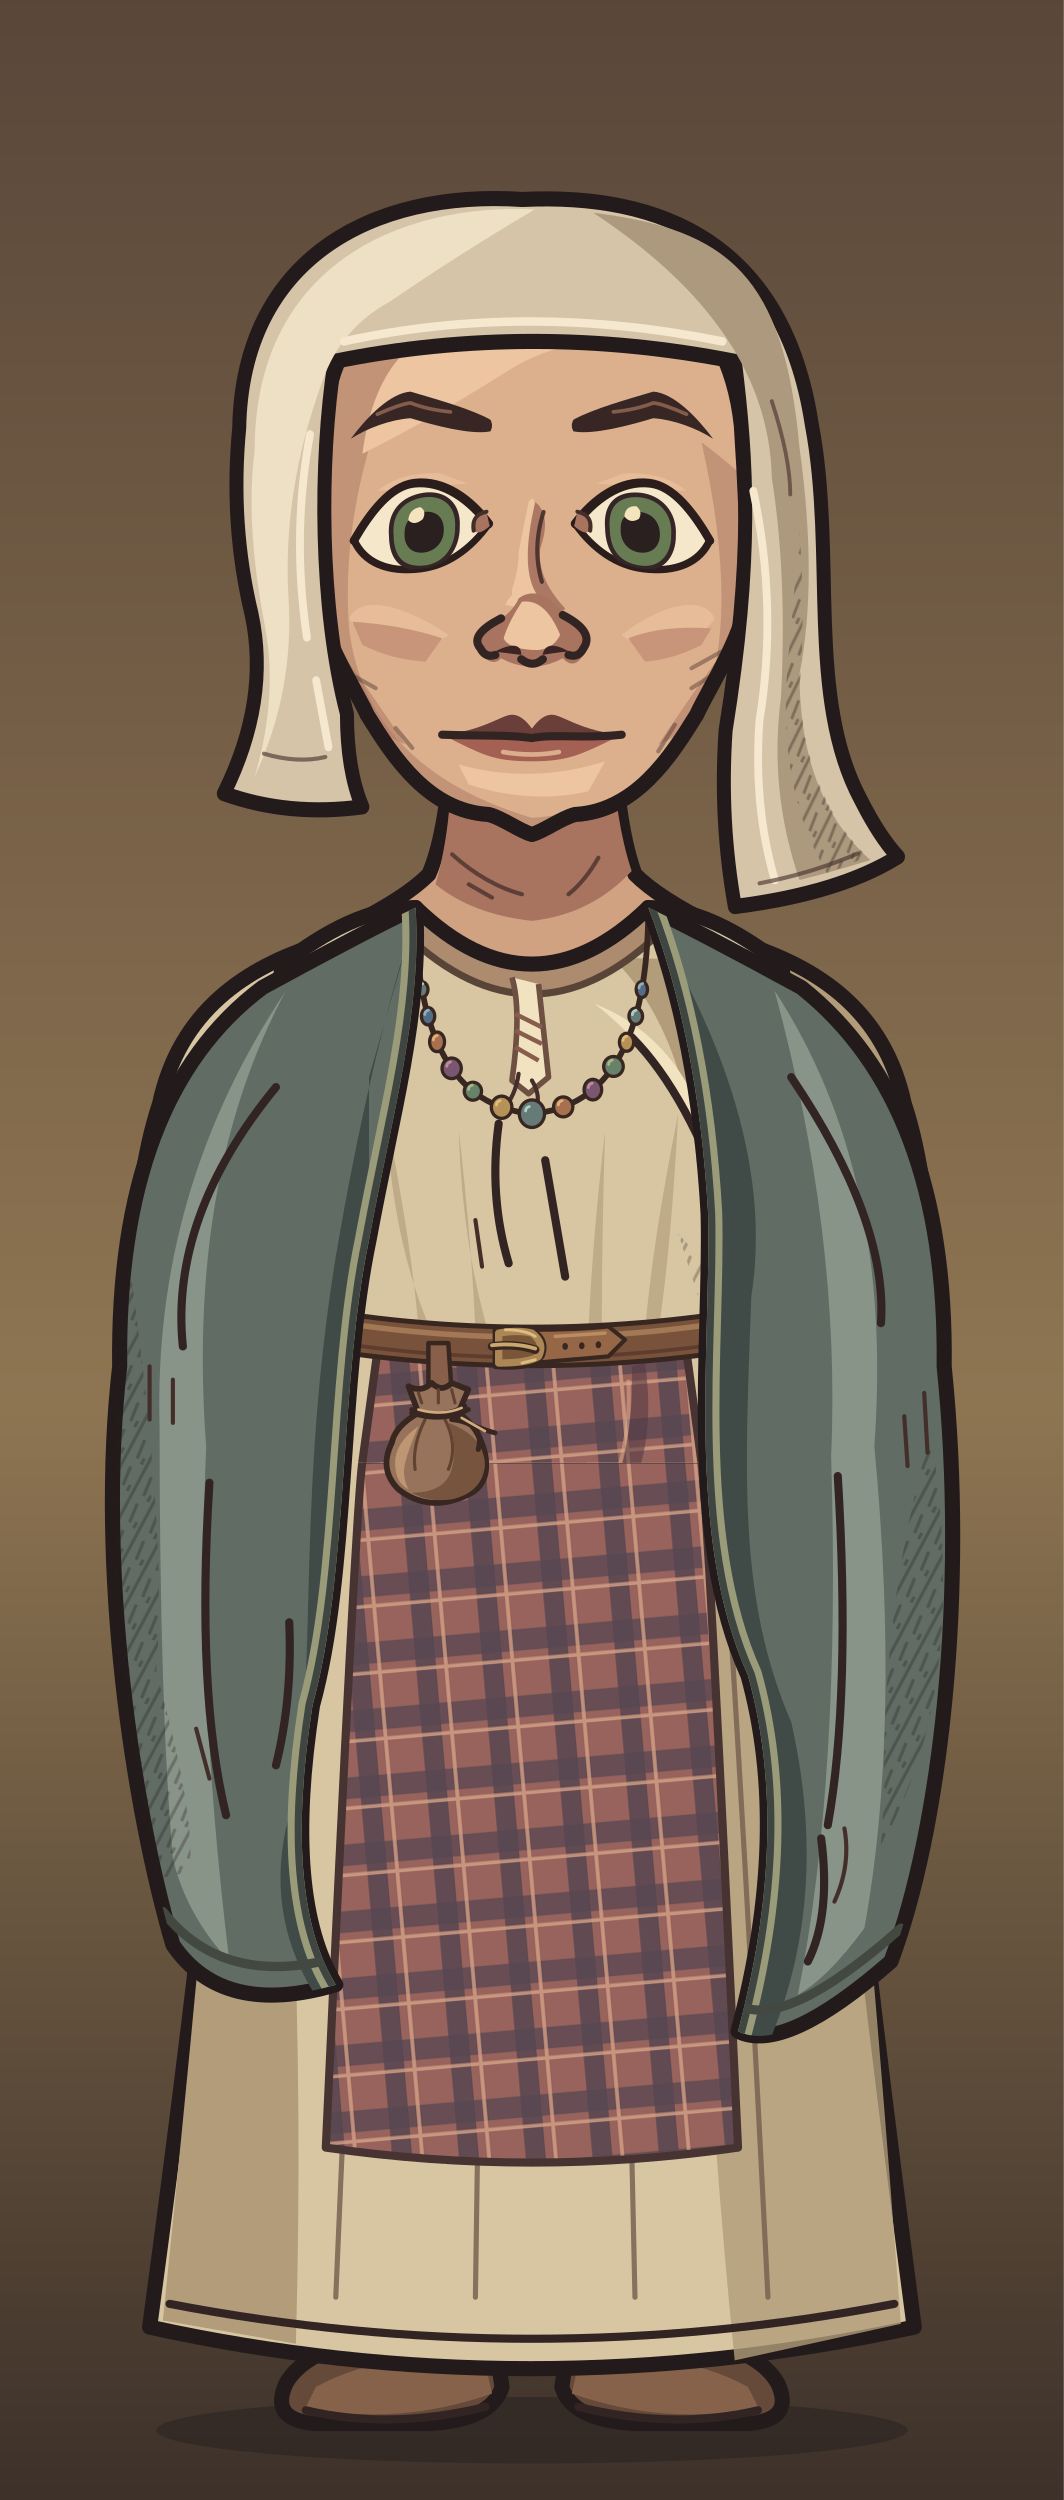
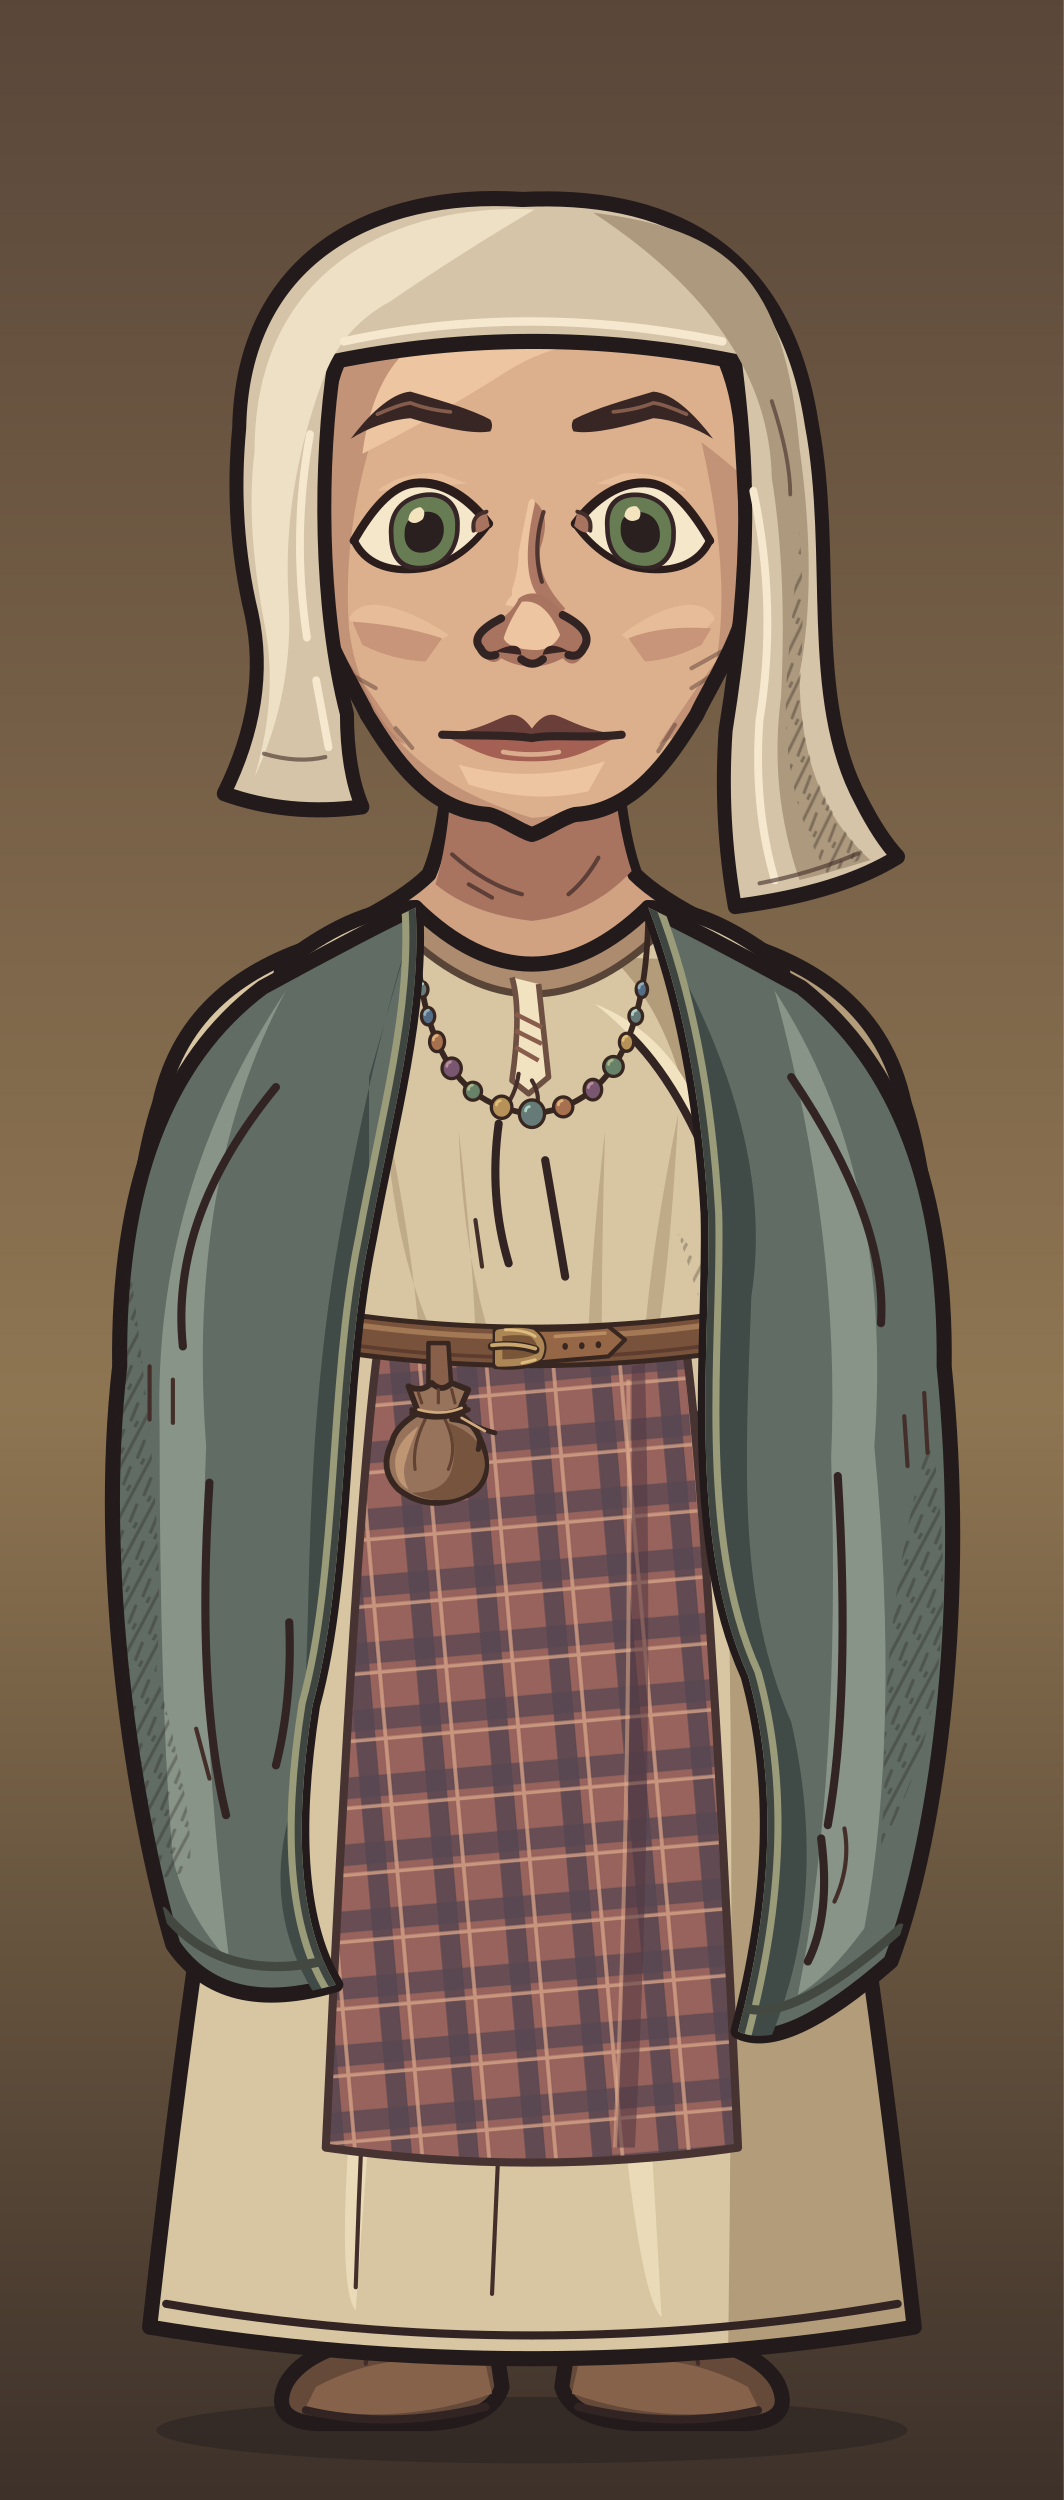
<svg xmlns="http://www.w3.org/2000/svg" xmlns:xlink="http://www.w3.org/1999/xlink" aria-labelledby="title" width="320" height="752" viewBox="0 0 320 752" role="img" data-belt="leather">
  <defs>
    <style>
      .edge {stroke:#231b1b;stroke-width:4.55;stroke-linecap:round;stroke-linejoin:round}
      .seam {fill:none;stroke:#332424;stroke-width:2.45;stroke-linecap:round;stroke-linejoin:round}
      .etch {fill:none;stroke:#442e2a;stroke-width:1.25;stroke-linecap:round}
      .hair-line {fill:none;stroke:#967661;stroke-width:1.45;stroke-linecap:round}
      .white {fill:#f5e7ca;stroke:#2a1d1c;stroke-width:2.65;stroke-linejoin:round}
      .label {fill:#efdfc1;font:600 20px Georgia,serif}
      .muted {fill:#b8aa96;font:13px 'Segoe UI',sans-serif}
      .section {fill:#dcbb8e;font:600 14px 'Segoe UI',sans-serif}
    </style>
    <linearGradient id="umber" x2="0" y2="1" gradientUnits="objectBoundingBox">
      <stop stop-color="#594639" />
      <stop offset=".56" stop-color="#8e7552" />
      <stop offset="1" stop-color="#3c3029" />
    </linearGradient>
    <linearGradient id="ash" x2="0" y2="1" gradientUnits="objectBoundingBox">
      <stop stop-color="#3b423d" />
      <stop offset=".56" stop-color="#7a7d67" />
      <stop offset="1" stop-color="#242b28" />
    </linearGradient>
    <linearGradient id="rose" x2="0" y2="1" gradientUnits="objectBoundingBox">
      <stop stop-color="#51404a" />
      <stop offset=".56" stop-color="#8a6972" />
      <stop offset="1" stop-color="#372c33" />
    </linearGradient>
    <pattern id="paper-grain" width="63" height="57" patternUnits="userSpaceOnUse">
      <path d="M1 16l2-1m21-4 5-2m16 7 6-1M12 32l3-1m16 11 4-1m20-14 4 1M4 51l5-1m41 0 9-2" fill="none" stroke="#231a1b" stroke-width=".85" opacity=".19" />
      <path d="M4 5l9-1m29 2 2-1M1 40l4-1m12 9 1-1m21-23 4-1m9 12 5-2" fill="none" stroke="#f0dbb5" stroke-width=".85" opacity=".23" />
      <path d="M16 19h.6m13-3h.7m28 6h.7m-39 15h.6m23 4h.6m-12 11h.7m29-39h.7" fill="none" stroke="#21191a" stroke-width="1.2" opacity=".28" stroke-linecap="round" />
    </pattern>
    <pattern id="ink-lines" width="7" height="9" patternUnits="userSpaceOnUse" patternTransform="rotate(28)">
      <path d="M1 -2V10m2.8-8 .6 6m1.9-1v5" stroke="#271d1d" stroke-width=".95" fill="none" opacity=".65" />
    </pattern>
    <radialGradient id="vignette" cx=".5" cy=".39" r=".72">
      <stop offset=".47" stop-color="#20191c" stop-opacity="0" />
      <stop offset="1" stop-color="#20191c" stop-opacity=".48" />
    </radialGradient>
    <g id="firs" fill="currentColor">
      <path d="M10 439Q15 379 12 300L9 220 15 146 15 54 19 80 21 147 28 230 25 326 29 439Z" />
      <path d="M17 169Q27 174 45 174L57 169 49 179 27 187 17 185                M18 194Q29 196 52 192L63 183 56 194 26 205 16 207                M15 225Q46 230 67 218L77 206 71 223 42 238 18 241                M17 252Q48 255 78 245L91 230 84 249 52 266 20 269                M14 282Q40 281 71 278L88 261 84 281 57 291 19 298                M19 312Q43 316 69 310L88 299 84 310 58 322 22 325" />
      <path d="M6 312 0 315V284L11 285M0 266 13 270V250L0 249M0 220 15 221 15 206 0 202                M0 180 16 181V167L0 165M0 141 15 150V138L0 133M0 112 17 127V118L0 104" />
      <path d="M64 440Q55 380 58 324L59 258 63 217 68 222 65 266 68 328 76 440Z                M63 291Q78 294 89 282L100 267 96 283 81 301 62 307                M63 323Q80 323 106 304L98 321 68 339                M63 316Q44 306 37 293L41 307 64 329Z" />
    </g>
    <g id="brambles" fill="none" stroke="currentColor" stroke-linecap="round" stroke-linejoin="round">
      <path stroke-width="3.8" d="M9 440Q13 401 21 380T26 333m-8 57Q39 375 43 352m-28 46Q6 377 0 376M41 440Q41 402 63 385m-20 44q26-6 39-30" />
      <path stroke-width="2" d="M23 364l14-13m-12 4-7-15m20 29 17-4m-15-1 1-11m13 49 2-17m2 14 18-5m-34 32q-12-10-17-10" />
    </g>
    <g id="night-scratches" fill="none" stroke="currentColor" stroke-width="1.2" stroke-linecap="round">
      <path d="M16 113q32-11 54-8m-30 9 16-3m184-40q19-4 44 1m-11 7 19 4                M24 335q33-3 68-16m-44 16 26-4m164-9q31 5 60-3m-39 8 38-3                M27 391q22-6 52-5m168 14q28-8 57-8m-40 11 24-4                M55 178l18-6m177 36 17 3m-12-4 17-1" />
    </g>
    <g id="shirt-setting">
      <rect width="320" height="440" fill="url(#umber)" />
      <path d="M50 217q24 8 64 1l-15 7-56 6m176-90q39-13 70-5l-26 4 28 2-64 6" fill="#856c54" opacity=".5" />
      <use xlink:href="#firs" style="color:#342827" opacity=".52" transform="translate(-26 8)" />
      <use xlink:href="#firs" style="color:#413128" opacity=".58" transform="translate(340 101) scale(-1 .81)" />
      <use xlink:href="#night-scratches" style="color:#dfbb87" opacity=".28" />
      <use xlink:href="#brambles" style="color:#291f22" opacity=".71" />
      <rect width="320" height="440" fill="url(#vignette)" />
      <rect width="320" height="440" fill="url(#paper-grain)" />
    </g>
    <g id="armor-setting">
      <rect width="320" height="440" fill="url(#ash)" />
      <path d="M42 173q49-4 68 3l-43 6 25 3-49 4m151 35q47 10 104-6l-26 14-62 8Z" fill="#707764" opacity=".48" />
      <use xlink:href="#firs" style="color:#27312c" opacity=".64" transform="translate(-36 30)" />
      <use xlink:href="#firs" style="color:#303833" opacity=".75" transform="translate(324 45) scale(-.86 1.03)" />
      <use xlink:href="#brambles" style="color:#252a27" opacity=".62" transform="translate(319 10) scale(-1 1)" />
      <use xlink:href="#night-scratches" style="color:#d8d8a9" opacity=".28" transform="translate(-2 21)" />
      <rect width="320" height="440" fill="url(#vignette)" />
      <rect width="320" height="440" fill="url(#paper-grain)" />
    </g>
    <g id="woman-setting">
      <rect width="320" height="440" fill="url(#rose)" />
      <path d="M44 235q40-4 76-1l-20 6-36 2 19 3-44 5m183-50q35 3 60-3l-24 9-31 2" fill="#775d65" opacity=".6" />
      <use xlink:href="#firs" style="color:#3b2b34" opacity=".58" transform="translate(-20 84) scale(.86 .91)" />
      <use xlink:href="#firs" style="color:#3d2e39" opacity=".68" transform="translate(327 54) scale(-.85 .98)" />
      <path d="M300 440q-2-82-6-173l-9-103 7-35 12 42 9 98 7 171Z                M294 195q-10-18-25-24l-15-1 13-4 11 2 18 15                M285 162q-13-22-34-27l-7 4 7-11 17 4 20 17                M303 242q-18-23-36-27l-13 3 15-9 11 2 21 15" fill="#3a2b33" opacity=".64" />
      <use xlink:href="#brambles" style="color:#2d2229" opacity=".8" transform="translate(12 6)" />
      <use xlink:href="#night-scratches" style="color:#e1b8a8" opacity=".28" transform="translate(0 7)" />
      <rect width="320" height="440" fill="url(#vignette)" />
      <rect width="320" height="440" fill="url(#paper-grain)" />
    </g>
    <pattern id="mail-rings" width="14" height="13" patternUnits="userSpaceOnUse" patternTransform="rotate(-7)">
      <path d="M-1 2q3-3 6 0 1 3-2 5Q0 8-1 5M6 2q3-3 6 0 1 3-2 5Q7 8 6 5M3 8q3-3 6 0 1 3-2 5-3 1-4-2M10 8q3-3 6 0" fill="none" stroke="#2d2c28" stroke-width="1.6" stroke-linecap="round" />
      <path d="M-.5 4q1.5-2 3-1m5 1q1.4-2 3-1M4 10q1.5-2 3-1m4 1q1.4-2 3-1" fill="none" stroke="#9a9b87" stroke-width="1.12" opacity=".78" stroke-linecap="round" />
    </pattern>
    <pattern id="armor-plates" width="47" height="24" patternUnits="userSpaceOnUse" patternTransform="translate(4 4) rotate(2)">
      <path d="M1 0l21 .7 1 18-3 3-17-1-1-4Zm24 1 19-1 2 15-3 7-19-2Z" fill="#85867a" stroke="#352e2a" stroke-width="1.75" stroke-linejoin="round" />
      <path d="M2 2l18 .2-.2 4L5 7 4 17Zm24 0 16-1 1 4-14 2-3 10Z" fill="#a9a58d" />
      <path d="M19 4l4 14-3 3-16-1 13-4Zm22 2 4 10-2 5-17-1 13-4Z" fill="#62655f" />
      <path d="M7 7l1-.5m6 12 3-2m16-7 5-1m-7 5 4-2" fill="none" stroke="#d0c0a0" stroke-width=".9" opacity=".76" />
      <path d="M6 12q2-2 2.7 1-1 2.2-2.7.5Zm12 1q1.8-2 2.4.6-1 2.6-2.5.8Zm11 1q1-2.2 2.8-1-.2 2.9-2.8 2.1Zm12-2q2.2-1.4 2.3.8-1 2.3-2.3.5Z" fill="#3c342d" />
    </pattern>
    <clipPath id="portrait-frame">
-       <rect width="320" height="440" />
+       <rect width="320" height="752" />
    </clipPath>
    <clipPath id="wardrobe-torso-mask">
-       <path d="M125 273 C111 273 98 280 85 290 C82 305 88 322 86 346 C84 370 94 386 93 400 C92 415 74 431 69 445 H251 C246 431 228 415 227 400 C226 386 236 370 234 346 C232 322 238 305 235 290 C222 280 209 273 195 273 Q160 307 125 273Z" />
+       <path d="M125 273 C111 273 98 280 85 290 C82 305 88 322 86 346 C84 370 94 386 93 400 C92 418 70 476 45 700 Q160 719 275 700 C250 476 228 418 227 400 C226 386 236 370 234 346 C232 322 238 305 235 290 C222 280 209 273 195 273 Q160 307 125 273Z" />
    </clipPath>
    <clipPath id="wardrobe-sleeve-mask">
      <path d="M96 284 C74 291 54 304 48 332 C38 362 37 415 50 445 H80 Q114 406 114 336Z" />
    </clipPath>
    <clipPath id="face-shape-clip">
      <path d="M 160 73 C 191 73 219 90 223 128 C 224 143 225 164 225 177 C 225 189 213.19 207 209.55 215 C 201.55 228 191 244 173 245 C 169 246 163.6 250 160 251 C 156.4 250 151 246 147 245 C 129 244 118.45 228 110.45 215 C 106.81 207 95 189 95 177 C 95 164 96 143 97 128 C 101 90 129 73 160 73 Z" />
    </clipPath>
    <clipPath id="face-features-eye-left">
      <path d="M-21 0 C-16 -8 -10 -15 -3 -15 C6 -15 14 -8 19.5 0 C14 7 7 11 -1 11 C-11 11 -18 7 -21 0Z" />
    </clipPath>
    <clipPath id="face-features-eye-right">
      <path d="M-21 0 C-16 -8 -10 -15 -3 -15 C6 -15 14 -8 19.5 0 C14 7 7 11 -1 11 C-11 11 -18 7 -21 0Z" />
    </clipPath>
    <clipPath id="face-features-nose-bridge">
      <path d="M154 144H167V179L172 185V187H149V185L154 179Z" />
    </clipPath>
-     <clipPath id="full-costume-join-outline">
-       <path d="M72 435 Q72 500 45 700 Q159 725 275 700 Q248 495 248 435Z M102 436H218V469H102Z" clip-rule="evenodd" />
-     </clipPath>
-     <linearGradient id="full-costume-join-fade" x1="0" y1="0" x2="0" y2="1">
-       <stop offset="0" stop-color="#fff" />
-       <stop offset="1" stop-color="#000" />
-     </linearGradient>
-     <mask id="full-costume-join-mask" maskUnits="userSpaceOnUse" x="0" y="440" width="320" height="26">
-       <rect x="0" y="440" width="320" height="26" fill="url(#full-costume-join-fade)" />
-     </mask>
+     <clipPath id="full-costume-hands-clip">
+       <rect x="0" y="445" width="320" height="307" />
+     </clipPath>
  </defs>
  <g data-part="full-costume">
    <rect width="320" height="752" fill="url(#umber)" />
    <ellipse cx="160" cy="731" rx="113" ry="10" fill="#261f20" opacity=".5" />
    <g>
      <g transform="translate(9 0)">
        <path d="M99 689Q119 683 138 691L142 718Q139 728 120 729H86Q72 728 77 717Q82 708 99 704Z" fill="#654939" class="edge" />
        <path d="M86 718Q108 706 137 711L139 720Q110 730 83 724Z" fill="#87624a" />
        <path d="M101 711L103 700Q115 704 136 707" class="etch" />
        <path d="M83 725Q108 731 137 724" class="seam" />
      </g>
    </g>
    <g transform="translate(320 0) scale(-1 1)">
      <g transform="translate(9 0)">
        <path d="M99 689Q119 683 138 691L142 718Q139 728 120 729H86Q72 728 77 717Q82 708 99 704Z" fill="#654939" class="edge" />
        <path d="M86 718Q108 706 137 711L139 720Q110 730 83 724Z" fill="#87624a" />
        <path d="M101 711L103 700Q115 704 136 707" class="etch" />
        <path d="M83 725Q108 731 137 724" class="seam" />
      </g>
    </g>
-     <path d="M72 435 Q72 500 45 700 Q159 725 275 700 Q248 495 248 435Z" fill="#d8c6a3" class="edge" />
-     <path d="M77 437 Q93 562 89 705 L49 698 Q67 522 72 437Z" fill="#b29c7a" />
-     <path d="M208 439Q208 582 221 710 L271 699 Q256 499 246 437Z" fill="#b29c7a" opacity=".79" />
-     <path d="M113 447 Q107 550 101 691" fill="none" stroke="#786151" stroke-width="1.55" stroke-linecap="round" opacity=".85" />
-     <path d="M147 447 Q145 550 143 691" fill="none" stroke="#786151" stroke-width="1.55" stroke-linecap="round" opacity=".85" />
-     <path d="M185 447 Q188 550 191 691" fill="none" stroke="#786151" stroke-width="1.55" stroke-linecap="round" opacity=".85" />
-     <path d="M217 447 Q224 550 231 691" fill="none" stroke="#786151" stroke-width="1.55" stroke-linecap="round" opacity=".85" />
-     <path d="M51 693Q160 714 269 693" class="seam" />
-     <g clip-path="url(#full-costume-join-outline)" mask="url(#full-costume-join-mask)">
-       <use transform="matrix(1 0 0 -4 0 2200)" xlink:href="#full-costume-upper" />
-     </g>
-     <path d="M109.091 439H210.909 Q213 452 222 646 Q160 655 98 646 Q107 452 109.091 439Z" fill="url(#wardrobe-nw-checked-waist-panel-weave)" stroke="#473331" stroke-width="2.45" stroke-linejoin="round" />
-     <g>
-       <path d="M52 441 Q51 454 52 464 Q54 474 65 473Q84 473 82 460 L79 442Z" fill="#dcb08c" class="edge" data-part="hand" />
-       <path d="M65 458Q77 454 81 460 M59 464q5 4 8 3" class="etch" />
-       <path d="M47 435H82L82 448Q65 453 49 448Z" fill="#d8c6a3" class="edge" />
-       <path d="M52 443Q65 447 79 443" class="etch" />
-     </g>
-     <g transform="translate(320 0) scale(-1 1)">
-       <path d="M52 441 Q51 454 52 464 Q54 474 65 473Q84 473 82 460 L79 442Z" fill="#dcb08c" class="edge" data-part="hand" />
-       <path d="M65 458Q77 454 81 460 M59 464q5 4 8 3" class="etch" />
-       <path d="M47 435H82L82 448Q65 453 49 448Z" fill="#b29c7a" class="edge" />
-       <path d="M52 443Q65 447 79 443" class="etch" />
-     </g>
-   </g>
-   <g clip-path="url(#portrait-frame)" id="full-costume-upper">
+   </g>
+   <g clip-path="url(#portrait-frame)">
    <g data-part="neck">
      <g id="face-shape-neck">
        <path d="M 136 219 Q 135 249 129 263 Q 122 270 106 278 L 123 301 197 301 214 278 Q 198 270 191 263 Q 186 250 184 219 Z" fill="#d0a282" class="edge" />
        <path d="M 136 224 184 224 Q 185 247 190 262 Q 178 275 160 277 Q 142 275 131 266 Q 136 249 136 224 Z" fill="#a87460" />
        <path d="M 136 257 q 10 9 21 12 m -16 -3 7 4 m 32 -12 q -4 7 -9 11" class="etch" opacity=".75" />
      </g>
    </g>
    <g id="wardrobe-outfit-nw_nov_womens_rubakha" data-outfit="nw_nov_womens_rubakha">
      <path d="M96 284 C74 291 54 304 48 332 C38 362 37 415 50 445 H80 Q114 406 114 336Z" fill="#d8c6a3" class="edge" />
      <g data-part="sleeve-left" clip-path="url(#wardrobe-sleeve-mask)">
        <path d="M49 337 Q56 308 85 294 Q63 326 64 351 L53 373 Q53 421 64 444 H50 Q35 397 49 337Z" fill="#b29c7a" />
        <path d="M48 354 Q59 326 68 315 Q59 342 62 359 L45 383Z" fill="url(#ink-lines)" opacity=".44" />
        <path d="M53 376 q10 -11 20 -14 m-18 27 16 -10 M52 414 q4 11 13 21" class="seam" />
        <path d="M54 354 l9 -17 m-9 24 9 -14 m-6 61 10 13" class="etch" />
        <path d="M39 421 Q61 428 103 420" fill="none" stroke="#806352" stroke-width="5" />
        <path d="M39 421 Q61 428 103 420" fill="none" stroke="#d0af86" stroke-width="1.55" stroke-dasharray="2 2.5" />
      </g>
      <g transform="translate(320 0) scale(-1 1)">
        <path d="M96 284 C74 291 54 304 48 332 C38 362 37 415 50 445 H80 Q114 406 114 336Z" fill="#b29c7a" class="edge" />
        <g data-part="sleeve-right" clip-path="url(#wardrobe-sleeve-mask)">
          <path d="M49 337 Q56 308 85 294 Q63 326 64 351 L53 373 Q53 421 64 444 H50 Q35 397 49 337Z" fill="#786151" />
          <path d="M48 354 Q59 326 68 315 Q59 342 62 359 L45 383Z" fill="url(#ink-lines)" opacity=".44" />
          <path d="M53 376 q10 -11 20 -14 m-18 27 16 -10 M52 414 q4 11 13 21" class="seam" />
          <path d="M54 354 l9 -17 m-9 24 9 -14 m-6 61 10 13" class="etch" />
          <path d="M39 421 Q61 428 103 420" fill="none" stroke="#806352" stroke-width="5" />
          <path d="M39 421 Q61 428 103 420" fill="none" stroke="#d0af86" stroke-width="1.55" stroke-dasharray="2 2.5" />
        </g>
      </g>
-       <path d="M125 273 C111 273 98 280 85 290 C82 305 88 322 86 346 C84 370 94 386 93 400 C92 415 74 431 69 445 H251 C246 431 228 415 227 400 C226 386 236 370 234 346 C232 322 238 305 235 290 C222 280 209 273 195 273 Q160 307 125 273Z" fill="#d8c6a3" />
+       <path d="M125 273 C111 273 98 280 85 290 C82 305 88 322 86 346 C84 370 94 386 93 400 C92 418 70 476 45 700 Q160 719 275 700 C250 476 228 418 227 400 C226 386 236 370 234 346 C232 322 238 305 235 290 C222 280 209 273 195 273 Q160 307 125 273Z" fill="#d8c6a3" />
      <g data-part="torso" clip-path="url(#wardrobe-torso-mask)">
        <path d="M85 296 Q104 280 120 278 Q105 303 93 335Z" fill="#f2e3c0" />
-         <path d="M184 288 Q222 289 235 290 L252 444 H214 Q223 405 211 371 Q210 313 184 288Z" fill="#b29c7a" />
+         <path d="M184 288 Q222 289 235 290 L280 710 H219 Q223 405 211 371 Q210 313 184 288Z" fill="#b29c7a" />
        <path d="M86 344 Q96 359 92 381 L77 402 L69 359Z" fill="#b29c7a" />
        <path d="M204 371 Q220 390 232 386 L231 416 L217 412Z" fill="url(#ink-lines)" opacity=".42" />
        <path d="M120 307 Q103 329 103 361 Q97 342 114 309Z M179 302 Q209 314 216 353 Q203 321 179 302Z" fill="#f2e3c0" />
-         <path d="M133 409 Q124 426 123 444 H113 Q119 423 133 409Z M174 412 Q184 426 192 445 H177Z" fill="#f2e3c0" />
-         <path d="M116 311 Q101 335 100 360 M190 312 Q207 329 220 367 M150 338 q-3 22 3 42 m11 -31 6 35 M129 421 l-7 24 m60 -28 8 27" class="seam" />
+         <path d="M133 412Q124 460 107 695Q94 680 133 412Z M174 418Q185 444 199 697Q185 684 174 418Z" fill="#f2e3c0" opacity=".68" />
+         <path d="M134 423Q114 480 107 688 M158 447Q157 490 148 690" class="etch" />
+         <path d="M50 693Q160 712 270 693" class="seam" />
+         <path d="M116 311 Q101 335 100 360 M190 312 Q207 329 220 367 M150 338 q-3 22 3 42 m11 -31 6 35 M184 420q5 12 6 24" class="seam" />
        <path d="M106 369 l-7 16 m12 -12 -6 12 M217 355 l6 19 m-11 -12 5 15 M143 367 l2 14 m65 44 4 13" class="etch" />
        <path d="M125 273 Q160 307 195 273 l3 8 Q160 317 122 281Z" fill="#ad8b6f" stroke="#594538" stroke-width="2.15" stroke-linejoin="round" />
        <path d="M154 294Q157 304 154 325l5 4 6-5-3-28" fill="#f2e3c0" stroke="#6d5042" stroke-width="1.7" stroke-linejoin="round" />
        <path d="M155 305l8 4m-8 1 8 4m-8 1 7 4" fill="none" stroke="#885d4b" stroke-width="1.35" />
        <path d="M156 323Q155 330 151 334 M160 325Q163 330 161 334" class="etch" />
        <path d="M116 335 Q124 375 126 401 L130 401 Q118 374 116 335Z" fill="#b29c7a" opacity="0.66" />
        <path d="M138 340 Q142 375 143 401 L147 401 Q139 374 138 340Z" fill="#b29c7a" opacity="0.66" />
        <path d="M182 340 Q178 375 177 401 L181 401 Q181 374 182 340Z" fill="#b29c7a" opacity="0.66" />
        <path d="M204 335 Q196 375 194 401 L198 401 Q202 374 204 335Z" fill="#b29c7a" opacity="0.66" />
        <g data-part="checked-waist-panel">
          <defs>
            <pattern id="wardrobe-nw-checked-waist-panel-weave" width="20" height="20" patternUnits="userSpaceOnUse" patternTransform="rotate(-5)">
              <rect width="20" height="20" fill="#98635c" />
              <path d="M4 0V20" fill="none" stroke="#564550" stroke-width="6" opacity="0.84" />
              <path d="M0 5H20" fill="none" stroke="#564550" stroke-width="6.5" opacity="0.72" />
              <path d="M10 0V20 M0 11H20" fill="none" stroke="#d5a186" stroke-width="1.1" opacity="0.78" />
            </pattern>
          </defs>
-           <path d="M114 403 Q160 413 206 403 L212 447 H108Z" fill="url(#wardrobe-nw-checked-waist-panel-weave)" stroke="#473331" stroke-width="2.45" stroke-linejoin="round" />
-           <path d="M190 411Q191 429 185 446h6Q197 430 194 410Z" fill="#4f3540" opacity="0.54" />
-           <path d="M189 415Q190 430 185 446" fill="none" stroke="#e0ab8c" stroke-width="1.2" opacity="0.53" />
-         </g>
-       </g>
-       <path d="M125 273 C111 273 98 280 85 290 C82 305 88 322 86 346 C84 370 94 386 93 400 C92 415 74 431 69 445 H251 C246 431 228 415 227 400 C226 386 236 370 234 346 C232 322 238 305 235 290 C222 280 209 273 195 273 Q160 307 125 273Z" fill="none" class="edge" />
+           <path d="M114 403 Q160 413 206 403 Q213 452 222 646 Q160 655 98 646 Q107 452 114 403Z" fill="url(#wardrobe-nw-checked-waist-panel-weave)" stroke="#473331" stroke-width="2.45" stroke-linejoin="round" />
+           <path d="M190 411Q191 529 185 646h6Q197 530 194 410Z" fill="#4f3540" opacity="0.54" />
+           <path d="M189 415Q190 530 185 646" fill="none" stroke="#e0ab8c" stroke-width="1.2" opacity="0.53" />
+         </g>
+       </g>
+       <path d="M125 273 C111 273 98 280 85 290 C82 305 88 322 86 346 C84 370 94 386 93 400 C92 418 70 476 45 700 Q160 719 275 700 C250 476 228 418 227 400 C226 386 236 370 234 346 C232 322 238 305 235 290 C222 280 209 273 195 273 Q160 307 125 273Z" fill="none" class="edge" />
      <g clip-path="url(#wardrobe-torso-mask)">
        <g data-part="jewelry" data-style="glass_beads">
          <path d="M125 273Q125 332 160 335Q195 332 195 273" fill="none" stroke="#382721" stroke-width="1.75" stroke-linecap="round" stroke-linejoin="round" />
          <ellipse cx="126.933" cy="297.637" rx="1.8" ry="2.3" fill="#667b78" stroke="#382721" stroke-width="1" />
          <path d="M126.033 297.177q0 -1 1.1 -1.3" fill="none" stroke="#abd0c4" stroke-width="0.85" stroke-linecap="round" stroke-linejoin="round" />
          <ellipse cx="128.765" cy="305.679" rx="2" ry="2.6" fill="#526d85" stroke="#382721" stroke-width="1" />
          <path d="M127.765 305.159q0 -1 1.1 -1.3" fill="none" stroke="#91aeba" stroke-width="0.85" stroke-linecap="round" stroke-linejoin="round" />
          <ellipse cx="131.471" cy="313.386" rx="2.25" ry="2.95" fill="#a7714f" stroke="#382721" stroke-width="1" />
          <path d="M130.346 312.796q0 -1 1.1 -1.3" fill="none" stroke="#e0b079" stroke-width="0.85" stroke-linecap="round" stroke-linejoin="round" />
          <ellipse cx="135.859" cy="321.352" rx="2.9" ry="3.1" fill="#795771" stroke="#382721" stroke-width="1" />
          <path d="M134.409 320.732q0 -1 1.1 -1.3" fill="none" stroke="#bc8d9d" stroke-width="0.85" stroke-linecap="round" stroke-linejoin="round" />
          <ellipse cx="142.248" cy="328.239" rx="2.6" ry="2.7" fill="#688269" stroke="#382721" stroke-width="1" />
          <path d="M140.948 327.699q0 -1 1.1 -1.3" fill="none" stroke="#a8b78b" stroke-width="0.85" stroke-linecap="round" stroke-linejoin="round" />
          <ellipse cx="150.886" cy="333.062" rx="3.1" ry="3.35" fill="#b69259" stroke="#382721" stroke-width="1" />
          <path d="M149.336 332.392q0 -1 1.1 -1.3" fill="none" stroke="#dfbd79" stroke-width="0.85" stroke-linecap="round" stroke-linejoin="round" />
          <ellipse cx="160" cy="335" rx="3.8" ry="4.15" fill="#667b78" stroke="#382721" stroke-width="1" />
          <path d="M158.1 334.17q0 -1 1.1 -1.3" fill="none" stroke="#abd0c4" stroke-width="0.85" stroke-linecap="round" stroke-linejoin="round" />
          <ellipse cx="169.414" cy="332.953" rx="2.9" ry="3" fill="#a7714f" stroke="#382721" stroke-width="1" />
          <path d="M167.964 332.353q0 -1 1.1 -1.3" fill="none" stroke="#e0b079" stroke-width="0.85" stroke-linecap="round" stroke-linejoin="round" />
          <ellipse cx="178.337" cy="327.758" rx="2.65" ry="3.1" fill="#795771" stroke="#382721" stroke-width="1" />
          <path d="M177.012 327.138q0 -1 1.1 -1.3" fill="none" stroke="#bc8d9d" stroke-width="0.85" stroke-linecap="round" stroke-linejoin="round" />
          <ellipse cx="184.528" cy="320.79" rx="2.95" ry="3" fill="#688269" stroke="#382721" stroke-width="1" />
          <path d="M183.053 320.19q0 -1 1.1 -1.3" fill="none" stroke="#a8b78b" stroke-width="0.85" stroke-linecap="round" stroke-linejoin="round" />
          <ellipse cx="188.468" cy="313.525" rx="2.15" ry="2.7" fill="#b69259" stroke="#382721" stroke-width="1" />
          <path d="M187.393 312.985q0 -1 1.1 -1.3" fill="none" stroke="#dfbd79" stroke-width="0.85" stroke-linecap="round" stroke-linejoin="round" />
          <ellipse cx="191.235" cy="305.679" rx="2.05" ry="2.45" fill="#667b78" stroke="#382721" stroke-width="1" />
          <path d="M190.21 305.189q0 -1 1.1 -1.3" fill="none" stroke="#abd0c4" stroke-width="0.85" stroke-linecap="round" stroke-linejoin="round" />
          <ellipse cx="193.067" cy="297.637" rx="1.7" ry="2.4" fill="#526d85" stroke="#382721" stroke-width="1" />
          <path d="M192.217 297.157q0 -1 1.1 -1.3" fill="none" stroke="#91aeba" stroke-width="0.85" stroke-linecap="round" stroke-linejoin="round" />
        </g>
      </g>
    </g>
  </g>
  <g data-part="waist-accessories">
    <g data-part="belt" data-style="leather" clip-path="url(#wardrobe-torso-mask)">
      <path d="M85 398Q160 412 235 398" fill="none" stroke="#382721" stroke-width="13.1" stroke-linecap="round" stroke-linejoin="round" />
      <path d="M85 398Q160 412 235 398" fill="none" stroke="#79523b" stroke-width="10.1" stroke-linecap="round" stroke-linejoin="round" />
      <path d="M87 395.2Q160 409.2 233 395.2" fill="none" stroke="#a37955" stroke-width="1.65" stroke-linecap="round" stroke-linejoin="round" />
      <path d="M86 401.3Q160 415.3 234 401.3" fill="none" stroke="#5e3c2e" stroke-width="1.15" stroke-linecap="round" stroke-linejoin="round" />
      <path d="M160 400Q174 400 183 399l5 4-5 5-23 2Z" fill="#966746" stroke="#382721" stroke-width="1.25" stroke-linecap="round" stroke-linejoin="round" />
      <path d="M167 402l15-1" fill="none" stroke="#ba8c61" stroke-width="1.05" stroke-linecap="round" stroke-linejoin="round" />
      <ellipse cx="170" cy="405" rx="0.85" ry="1.05" fill="#382721" />
      <ellipse cx="175" cy="404.8" rx="0.85" ry="1.05" fill="#382721" />
      <ellipse cx="180" cy="404.5" rx="0.85" ry="1.05" fill="#382721" />
      <g transform="translate(156 405) scale(1)">
        <path d="M-7 -5Q-1 -6 4 -5Q9 -2 7 3Q4 7 -7 6Z" fill="#795637" stroke="#382721" stroke-width="1.65" stroke-linecap="round" stroke-linejoin="round" />
        <path d="M-6 -4Q0 -5 4 -4Q8 -1 6 3Q3 5 -6 5Z" fill="none" stroke="#ac8655" stroke-width="2.2" stroke-linecap="round" stroke-linejoin="round" />
        <path d="M-4 -5Q2 -5 5 -3M5 4l-4 1" fill="none" stroke="#ddbd80" stroke-width="0.85" stroke-linecap="round" stroke-linejoin="round" />
        <path d="M-8 0q7 -1 13 1" fill="none" stroke="#382721" stroke-width="2.55" stroke-linecap="round" stroke-linejoin="round" />
        <path d="M-8 -.35q7 -.8 13 1" fill="none" stroke="#c9a76d" stroke-width="1.15" stroke-linecap="round" stroke-linejoin="round" />
      </g>
    </g>
    <g data-part="belt-pouch" data-style="drawstring" transform="translate(131.86 404)">
      <path d="M-3 0h6l1 15h-7Z" fill="#88604a" stroke="#382721" stroke-width="1.35" stroke-linecap="round" stroke-linejoin="round" />
      <path d="M-9 13Q-5 15-2 12q3 3 6 0l5 2-3 7q6 4 8 12q2 10-6 13-11 5-20-2-6-6-2-14 1-5 8-9Z" fill="#98735b" stroke="#382721" stroke-width="1.75" stroke-linecap="round" stroke-linejoin="round" />
      <path d="M3 24q11 4 11 13-1 8-10 10-7 1-12-2 10 0 12-7q2-7-1-14Z" fill="#77543e" />
      <path d="M-6 25q-7 5-7 11t4 8q-2-4-1-8t4-11Z" fill="#bf9674" />
      <path d="M-4 23q-4 8-3 15m9-15q4 8 1 15m-3-24v4m4-4 1 4m-11-3 1 3" fill="none" stroke="#624332" stroke-width="0.95" stroke-linecap="round" stroke-linejoin="round" />
      <path d="M-8 20q9 3 16-1m-16 2q9 3 17-1m-5 3q10 1 8 9m-8-10q9 4 13 5" fill="none" stroke="#382721" stroke-width="1.5" stroke-linecap="round" stroke-linejoin="round" />
      <path d="M-6 20q7 2 13-.5m0 3 7 4" fill="none" stroke="#d3ab7e" stroke-width="0.8" stroke-linecap="round" stroke-linejoin="round" />
    </g>
  </g>
+   <g data-part="handheld-equipment">
+     <g data-part="hands" clip-path="url(#full-costume-hands-clip)">
+       <g>
+         <path d="M52 441 Q51 454 52 464 Q54 474 65 473Q84 473 82 460 L79 442Z" fill="#dcb08c" class="edge" data-part="hand" />
+         <path d="M65 458Q77 454 81 460 M59 464q5 4 8 3" class="etch" />
+       </g>
+       <g transform="translate(320 0) scale(-1 1)">
+         <path d="M52 441 Q51 454 52 464 Q54 474 65 473Q84 473 82 460 L79 442Z" fill="#dcb08c" class="edge" data-part="hand" />
+         <path d="M65 458Q77 454 81 460 M59 464q5 4 8 3" class="etch" />
+       </g>
+     </g>
+   </g>
  <g data-part="cloak" data-style="gotland_open">
    <clipPath id="cloak-gotland_open-clip">
      <path d="M125 273C127 304 118 335 111 373C102 416 105 473 94 513Q85 571 101 597Q67 607 52 585C40 544 29 472 36 411Q35 330 79 297Q112 279 125 273Z M195 273Q210 312 213 365C214 404 206 462 225 504Q238 551 222 611Q236 618 268 590C283 550 291 479 284 411Q285 332 241 297Q208 279 195 273Z" />
    </clipPath>
    <path d="M125 273C127 304 118 335 111 373C102 416 105 473 94 513Q85 571 101 597Q67 607 52 585C40 544 29 472 36 411Q35 330 79 297Q112 279 125 273Z M195 273Q210 312 213 365C214 404 206 462 225 504Q238 551 222 611Q236 618 268 590C283 550 291 479 284 411Q285 332 241 297Q208 279 195 273Z" fill="#606c64" class="edge" />
    <g clip-path="url(#cloak-gotland_open-clip)">
      <path d="M125 275Q111 319 101 378C88 458 97 513 86 550Q80 578 96 602L111 608V324ZM195 275Q234 339 226 390C224 444 222 481 238 518Q250 571 231 615L215 622L200 325Z" fill="#404b47" />
      <path d="M86 298Q56 354 62 435Q59 509 69 590Q56 576 52 559Q48 513 48 429Q46 358 86 298ZM233 298Q269 353 263 435Q271 520 260 580Q249 595 240 600Q253 535 250 438Q253 372 233 298Z" fill="#899488" />
      <path d="M36 360Q51 459 47 503Q59 546 57 563L39 567L29 488ZM280 431Q292 509 265 555L266 540Q265 483 280 431Z" fill="url(#ink-lines)" opacity=".46" />
      <path d="M125 273C127 304 118 335 111 373C102 416 105 473 94 513Q85 571 101 597" fill="none" stroke="#9a9b79" stroke-width="8.5" stroke-linecap="round" stroke-linejoin="round" />
      <path d="M125 273C127 304 118 335 111 373C102 416 105 473 94 513Q85 571 101 597" fill="none" stroke="#3f4540" stroke-width="4.25" stroke-linecap="round" stroke-linejoin="round" />
      <path d="M195 273Q210 312 213 365C214 404 206 462 225 504Q238 551 222 611" fill="none" stroke="#9a9b79" stroke-width="8.5" stroke-linecap="round" stroke-linejoin="round" />
      <path d="M195 273Q210 312 213 365C214 404 206 462 225 504Q238 551 222 611" fill="none" stroke="#3f4540" stroke-width="4.25" stroke-linecap="round" stroke-linejoin="round" />
      <path d="M83 327Q51 366 55 405M63 446Q59 509 68 546M87 488Q88 511 83 531M238 324Q267 367 265 398M252 444Q256 510 249 549M247 553Q250 576 243 590" class="seam" />
      <path d="M45 411v16m7-12v13m7 92 4 15M272 426l1 15m5-22 1 18M254 550q2 11-3 22" class="etch" />
      <path d="M49 575Q67 598 101 589M222 603Q236 611 271 580" fill="none" stroke="#434941" stroke-width="2.8" stroke-linecap="round" stroke-linejoin="round" />
    </g>
  </g>
  <g data-part="head-over-cloak" clip-path="url(#portrait-frame)">
    <g id="face-shape">
      <path d="M 160 73 C 191 73 219 90 223 128 C 224 143 225 164 225 177 C 225 189 213.19 207 209.55 215 C 201.55 228 191 244 173 245 C 169 246 163.6 250 160 251 C 156.4 250 151 246 147 245 C 129 244 118.45 228 110.45 215 C 106.81 207 95 189 95 177 C 95 164 96 143 97 128 C 101 90 129 73 160 73 Z" fill="#dcb08c" />
      <g clip-path="url(#face-shape-clip)">
        <path d="M 70 141 Q 104 91 123 103 Q 102 148 105 189 Q 110 231 160 246 Q 192 244 211 214 Q 223 186 211 133 Q 235 151 250 174 L 250 265 70 265 Z" fill="#c39377" />
        <path d="M 109 136.5 Q 114 99 142 98 Q 173 89 195 107 Q 174 98 152 112 Q 130 126 109 136.5 Z" fill="#edc5a0" />
        <g transform="translate(160 0) scale(-1 1)">
          <path d="M 25 191 C 37 183 51 178 55 186 C 51 193 34 197.667 25 191 Z" fill="#edc5a0" opacity=".605" />
          <path d="M 27 192 Q 39 188 54 187 L 51 194 Q 42 198.5 32 199 Z" fill="#c9957a" />
          <path d="M 56 198 Q 48 209 38 224 Q 52 218 62 202 Z" fill="#a87460" opacity=".51" />
        </g>
        <g transform="translate(160 0) scale(1 1)">
          <path d="M 27 191 C 37 183 51 178 55 186 C 51 193 34 197.667 27 191 Z" fill="#edc5a0" opacity=".605" />
          <path d="M 29 192 Q 39 188 54 189 L 51 194 Q 42 198.5 34 199 Z" fill="#c9957a" />
          <path d="M 56 198 Q 48 209 38 224 Q 52 218 62 202 Z" fill="#a87460" opacity=".51" />
        </g>
        <path d="M 92 183 Q 99 211 120 232 L 132 247 119 248 Q 98 234 85 212 Z M 229 184 Q 224 217 203 241 L 193 250 209 247 Q 230 233 240 211 Z" fill="url(#ink-lines)" opacity=".42" />
        <path d="M 138 230 Q 160 236 182 229 L 177 238 Q 160 242 141 236 Z" fill="#edc5a0" />
        <path d="M 104 202 l 9 5 m -8 1 6 4 m 97 -11 9 -5 m -9 11 8 -5 m -97 17 5 6 m 74 1 5 -8" class="etch" opacity=".42" />
      </g>
      <path d="M 160 73 C 191 73 219 90 223 128 C 224 143 225 164 225 177 C 225 189 213.19 207 209.55 215 C 201.55 228 191 244 173 245 C 169 246 163.6 250 160 251 C 156.4 250 151 246 147 245 C 129 244 118.45 228 110.45 215 C 106.81 207 95 189 95 177 C 95 164 96 143 97 128 C 101 90 129 73 160 73 Z" fill="none" class="edge" />
    </g>
    <g clip-path="url(#face-shape-clip)">
      <g data-part="eyes">
        <g transform="matrix(1 -0.12 0 1 127.5 160)">
          <path d="M-14 -14 Q-7 -19 5 -17 L13 -13" fill="#edc5a0" opacity=".65" />
          <path d="M-21 0 C-16 -8 -10 -15 -3 -15 C6 -15 14 -8 19.5 0 C14 7 7 11 -1 11 C-11 11 -18 7 -21 0Z" class="white" style="stroke-width:2.15" />
          <g clip-path="url(#face-features-eye-left)">
            <g transform="translate(0 0) scale(1 1)">
              <path d="M-9.8 0 C-10.4 -7 -6.6 -10.9 0 -11.1 C6.1 -11.2 10.5 -7 10.1 -.3 C10.2 5.9 6.4 11 0 10.8 C-6.1 10.7 -9.7 7.2 -9.8 0Z" fill="#687c54" stroke="#352526" stroke-width="1.4" />
              <path d="M-5.8 -.2C-5.9-3.8-3.5-6 .1-6 3.8-6 6-3.6 6 .1 6 3.9 3.3 6.3-.2 6.2-3.9 6.1-6 3.3-5.8-.2Z" fill="#2a2020" />
              <path d="M-4.7-4.1Q-4.4-7.4-1.1-7.6 .9-6.3-.3-3.9-2.9-2-4.7-4.1Z" fill="#f3e4bd" />
            </g>
          </g>
          <path d="M-21 0 C-16 -8 -10 -15 -3 -15 C6 -15 14 -8 19.5 0" fill="none" stroke="#2a1d1c" stroke-width="2.65" stroke-linecap="round" />
          <path d="M18.8 -3.8 Q14.2 -3.4 15 1.4 Q16.5 3.2 19.8 .6Z" fill="#a87460" />
          <path d="M18.8 -3.8 Q14.2 -3.4 15 1.4" class="etch" />
        </g>
        <g transform="matrix(-1 -0.12 0 1 192.5 160)">
          <path d="M-14 -14 Q-7 -19 5 -17 L13 -13" fill="#edc5a0" opacity=".65" />
          <path d="M-21 0 C-16 -8 -10 -15 -3 -15 C6 -15 14 -8 19.5 0 C14 7 7 11 -1 11 C-11 11 -18 7 -21 0Z" class="white" style="stroke-width:2.15" />
          <g clip-path="url(#face-features-eye-right)">
            <g transform="translate(0 0) scale(-1 1)">
              <path d="M-9.8 0 C-10.4 -7 -6.6 -10.9 0 -11.1 C6.1 -11.2 10.5 -7 10.1 -.3 C10.2 5.9 6.4 11 0 10.8 C-6.1 10.7 -9.7 7.2 -9.8 0Z" fill="#687c54" stroke="#352526" stroke-width="1.4" />
              <path d="M-5.8 -.2C-5.9-3.8-3.5-6 .1-6 3.8-6 6-3.6 6 .1 6 3.9 3.3 6.3-.2 6.2-3.9 6.1-6 3.3-5.8-.2Z" fill="#2a2020" />
              <path d="M-4.7-4.1Q-4.4-7.4-1.1-7.6 .9-6.3-.3-3.9-2.9-2-4.7-4.1Z" fill="#f3e4bd" />
            </g>
          </g>
          <path d="M-21 0 C-16 -8 -10 -15 -3 -15 C6 -15 14 -8 19.5 0" fill="none" stroke="#2a1d1c" stroke-width="2.65" stroke-linecap="round" />
          <path d="M18.8 -3.8 Q14.2 -3.4 15 1.4 Q16.5 3.2 19.8 .6Z" fill="#a87460" />
          <path d="M18.8 -3.8 Q14.2 -3.4 15 1.4" class="etch" />
        </g>
      </g>
      <g data-part="brows">
        <g transform="matrix(1 0 0 1 127.5 129)">
          <path d="M-22 3 C-17 -3.76 -10 -10.8 -4 -11.2 C3 -9.1 14 -6.1 20 -2.76 Q21 -1 20 0.76 C14 1.9 3 -1.1 -4 -3.2 C-10 -2.8 -17 -0.24 -22 3Z" fill="#382625" />
          <path d="M-14 -4.4 Q-7 -7.5 -4 -7.8 Q1 -5.8 8 -5.1" fill="none" stroke="#835c4b" stroke-width="1.1" stroke-linecap="round" />
        </g>
        <g transform="matrix(-1 0 0 1 192.5 129)">
          <path d="M-22 3 C-17 -3.76 -10 -10.8 -4 -11.2 C3 -9.1 14 -6.1 20 -2.76 Q21 -1 20 0.76 C14 1.9 3 -1.1 -4 -3.2 C-10 -2.8 -17 -0.24 -22 3Z" fill="#382625" />
          <path d="M-14 -4.4 Q-7 -7.5 -4 -7.8 Q1 -5.8 8 -5.1" fill="none" stroke="#835c4b" stroke-width="1.1" stroke-linecap="round" />
        </g>
      </g>
      <g data-part="nose">
        <g clip-path="url(#face-features-nose-bridge)">
          <path d="M159 151 Q161 148 161 154 Q157 169 162 177 L158 183 152 182 Q156 174 156 166Z" fill="#edc5a0" />
          <path d="M161 151 Q166 155 162.5 165 Q161.5 174 170 183 L167 187 161 178 Q156.5 170 161 151Z" fill="#a87460" opacity=".93" />
          <path d="M163.5 154 Q160 165 163 175" class="etch" opacity=".9" />
        </g>
        <path d="M156 180 Q160 177 165 180 C167 182 169.28 184 174 188 Q178 192 176 196 Q173 202 169.28 198 Q160 203 150.72 198 Q148 201 144 196 Q142 192 146 189 Q154 185 156 180Z" fill="#a87460" />
        <path d="M157 181 Q164 180 168.5 191 Q165.95 196 160 195.5 Q152.775 195 151.5 192 Q153 187 157 181Z" fill="#edc5a0" />
        <path d="M150.72 186 Q141 191 144.5 195 Q146 198 149 197 M169.28 185 Q179 190 175.5 195 Q174 198 171 197" class="seam" />
        <path d="M148.8 196 q8 -4 8 1 q-8 -1 -8 -1Z M163.2 197 q1 -5 8 -1 q-2 0 -8 1Z" fill="#3b2524" />
        <path d="M156.8 198.3 Q160.25 201 163.3 198.3" class="seam" />
      </g>
      <g data-part="mouth">
        <path d="M133 221 C145.15 220 151 215 154 215 Q157 215 160 219.2 Q163 215 166 215 C169 215 174.85 220 187 221 C174.85 227 171 229 160 229 C148 229 145.15 227 133 221Z" fill="#a36053" />
        <path d="M133 221 C145.15 220 151 215 154 215 Q157 215 160 219.2 Q163 215 166 215 C169 215 174.85 220 187 221 C174.85 222.25 167 220.7 160 222 C153 221 145.15 221.4 133 221Z" fill="#56322f" opacity=".72" />
        <path d="M133 221 C145.15 221.4 153 221 160 222 C167 220.7 174.85 222.25 187 221" class="seam" />
        <path d="M151.36 226.2 Q160 227.7 168.1 226.2" fill="none" stroke="#edc5a0" stroke-width="1.4" stroke-linecap="round" opacity=".76" />
      </g>
    </g>
    <g id="headgear-nw_nov_plain_veil">
      <g transform="matrix(0.926 0 0 1 11.765 -4.3)">
        <path d="M65 133 C66 82.3 108 61.3 157 64.3 C202 62.3 242 77.3 251 132 C259 171 249 214 267 245 Q273 256 279 262 Q260 273 226 277 Q221 251 223 224 C232 172 230 143 226 113 Q160 101 96 113 C91 143 91 187 100 219 Q100 236 105 247 Q81 250 60 243 Q75 215 69 189 Q62 162 65 133 Z" fill="#d5c4a7" class="edge" />
        <path d="M70 140 C70 84.3 117 65.3 161 67.3 Q136 81 114 95 Q98 103 92 119 Q79 152 81 184 Q83 212 70 238 Q78 213 73 191 Q67 161 70 140 Z" fill="#eee0c5" />
        <path d="M180 68.3 C224 73.3 242 87.3 247 139 Q253 179 247 207 Q247 244 270 263 Q256 267 247 269 Q237 242 241 214 Q243 177 238 148 Q237 103 180 68.3 Z" fill="#ad997d" />
        <path d="M247 164 Q249 190 247 212 Q249 244 269 262 L256 267 Q240 242 243 206 Z" fill="url(#ink-lines)" opacity=".53" />
        <path d="M99 107 Q158 95 222 107 M88 135 Q82 165 87 196 M90 209 L94 229 M232 152 Q240 187 234 221 Q232 247 239 269" fill="none" stroke="#f6e8ce" stroke-width="2.55" stroke-linecap="round" stroke-linejoin="round" />
        <path d="M73 231 Q84 234 93 232 M234 270 Q251 267 266 261 M238 125 Q244 142 244 153" class="etch" opacity=".62" />
      </g>
    </g>
  </g>
</svg>
